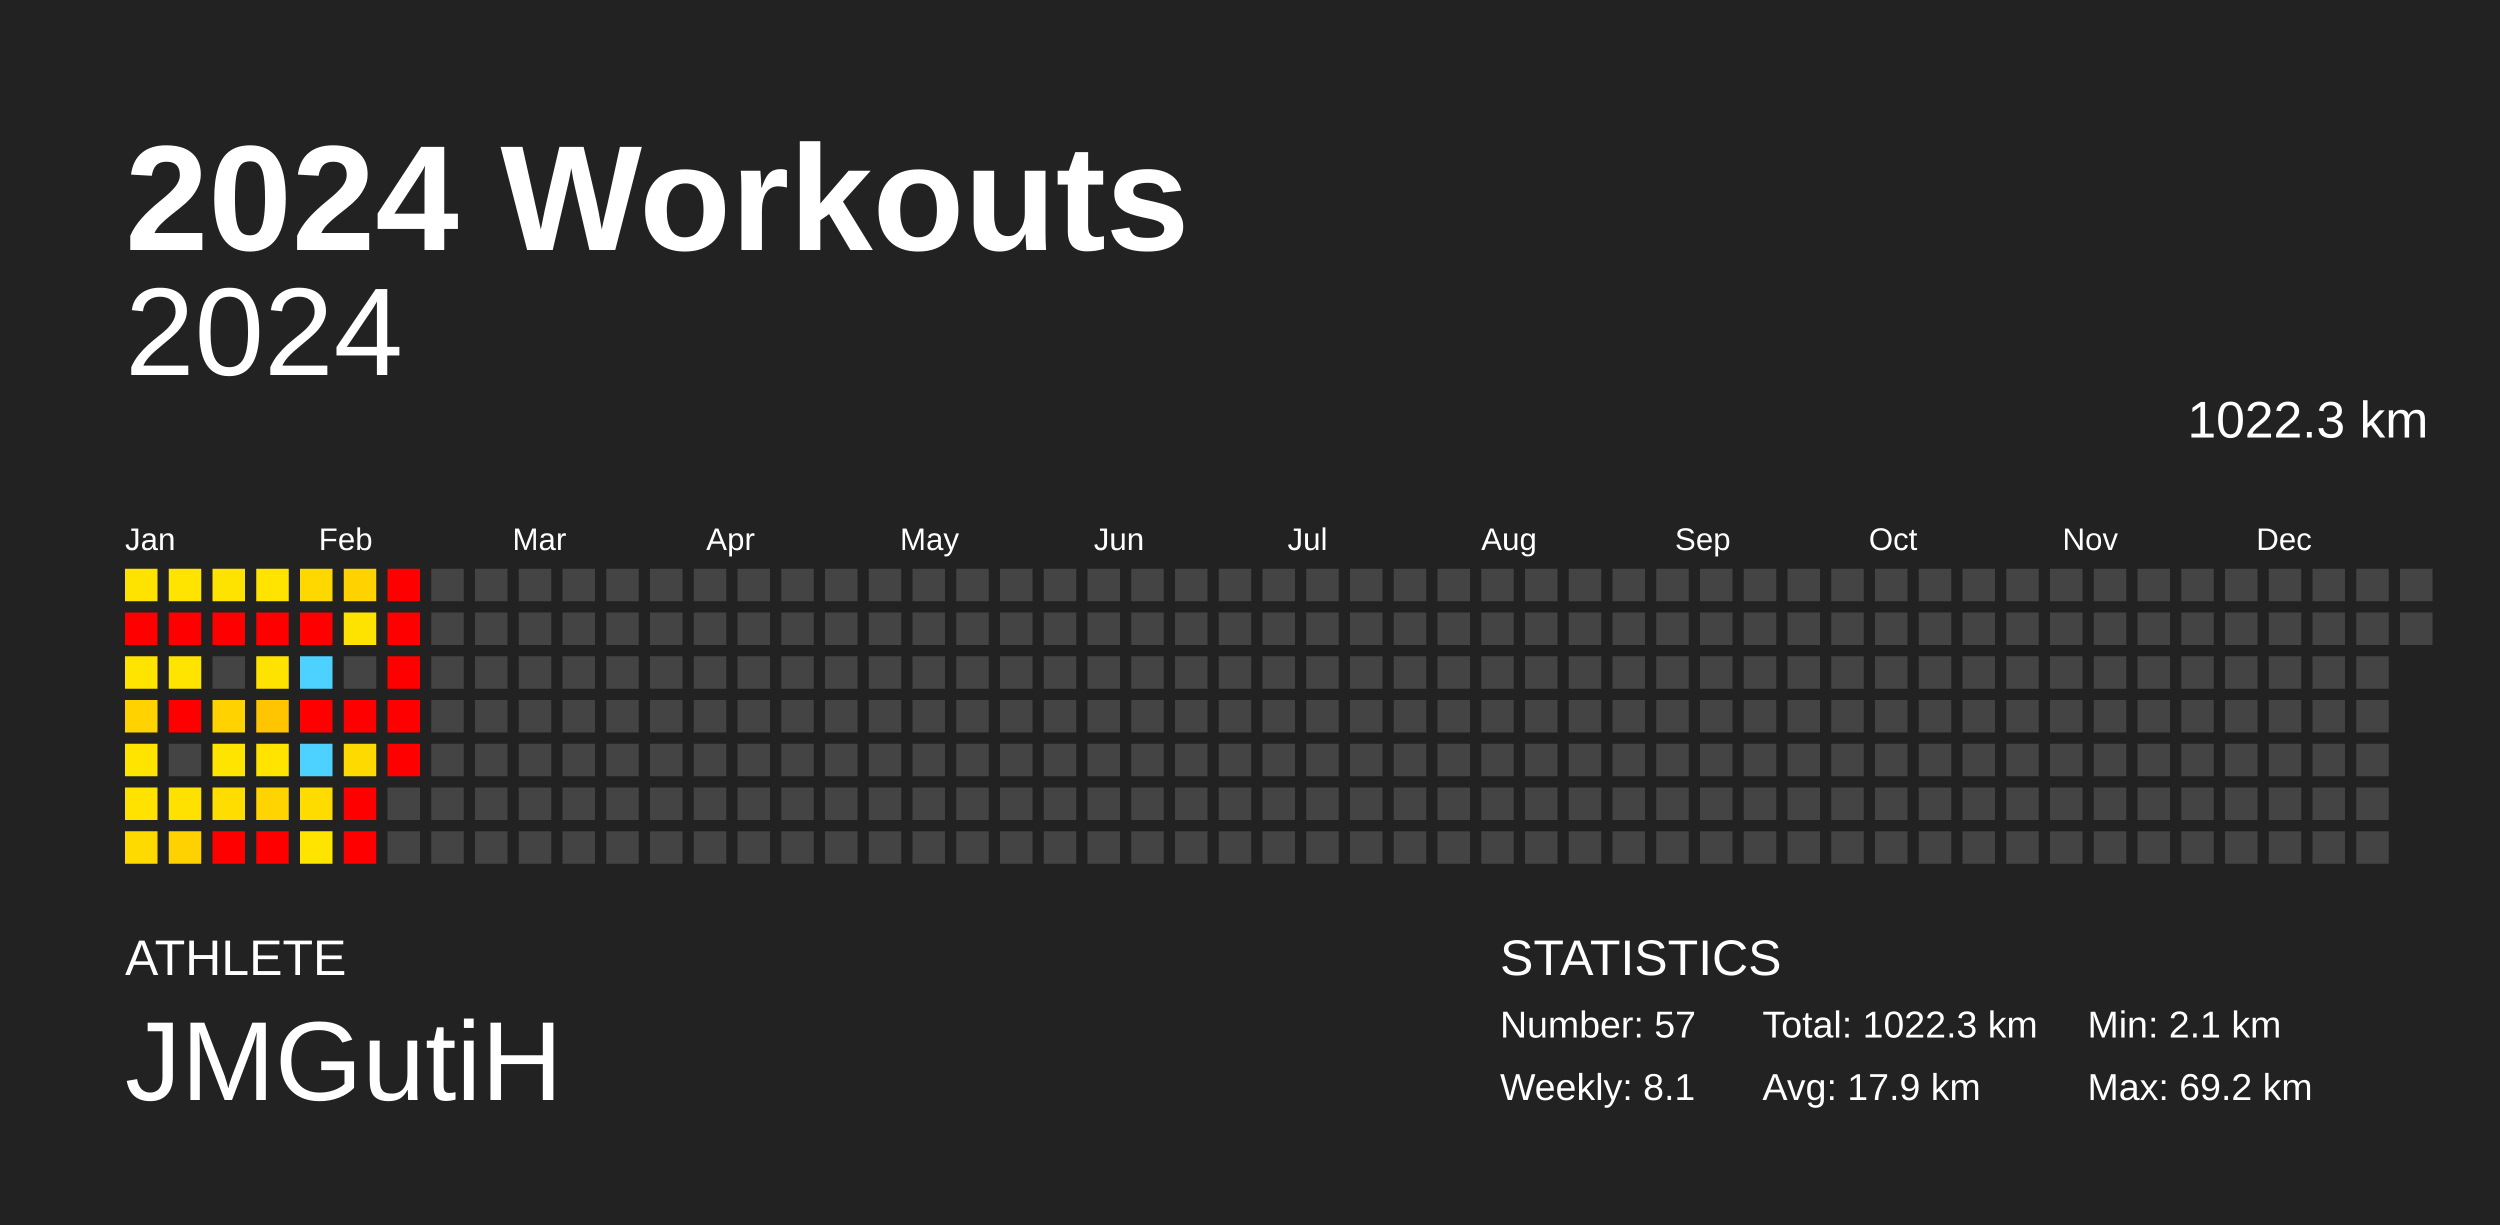
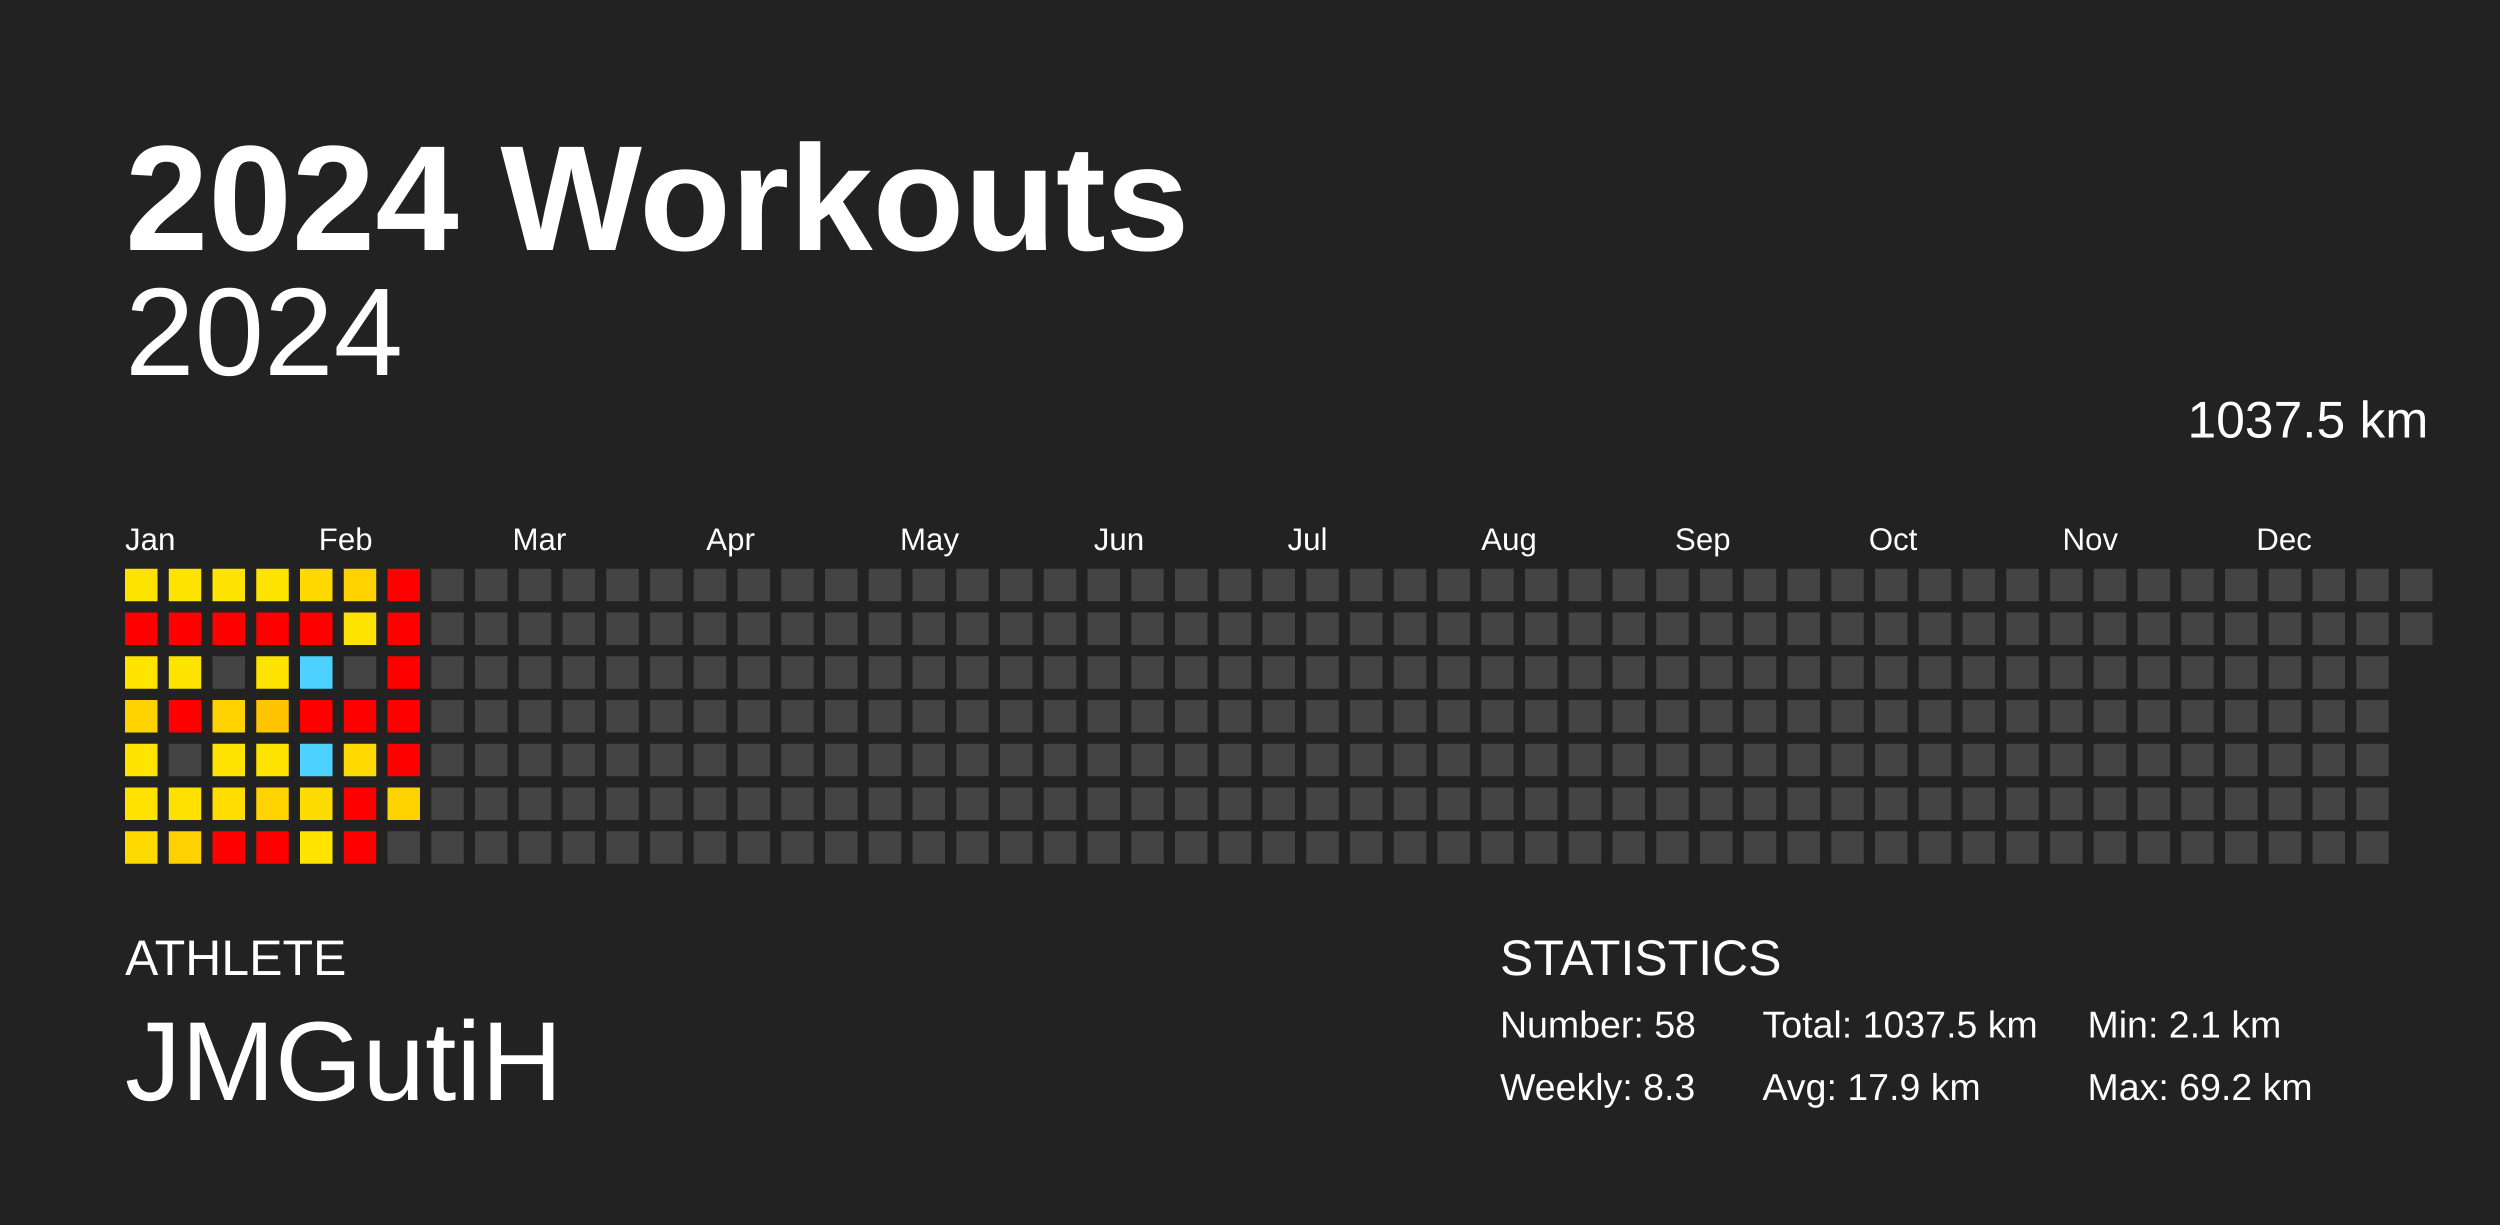
<svg xmlns="http://www.w3.org/2000/svg" baseProfile="full" height="98mm" version="1.1" viewBox="0,0,200,98" width="200mm">
  <defs />
  <rect fill="#222222" height="98" width="200" x="0" y="0" />
  <text fill="#FFFFFF" style="font-size:12px; font-family:Arial; font-weight:bold;" x="10" y="20">2024 Workouts</text>
  <text fill="#FFFFFF" style="font-size:4px; font-family:Arial" x="10" y="78">ATHLETE</text>
  <text fill="#FFFFFF" style="font-size:9px; font-family:Arial" x="10" y="88">JMGutiH</text>
  <text fill="#FFFFFF" style="font-size:4px; font-family:Arial" x="120" y="78">STATISTICS</text>
-   <text fill="#FFFFFF" style="font-size:3px; font-family:Arial" x="120" y="83">Number: 57</text>
-   <text fill="#FFFFFF" style="font-size:3px; font-family:Arial" x="120" y="88">Weekly: 8.1</text>
-   <text fill="#FFFFFF" style="font-size:3px; font-family:Arial" x="141" y="83">Total: 1022.3 km</text>
+   <text fill="#FFFFFF" style="font-size:3px; font-family:Arial" x="120" y="83">Number: 58</text>
+   <text fill="#FFFFFF" style="font-size:3px; font-family:Arial" x="120" y="88">Weekly: 8.3</text>
+   <text fill="#FFFFFF" style="font-size:3px; font-family:Arial" x="141" y="83">Total: 1037.5 km</text>
  <text fill="#FFFFFF" style="font-size:3px; font-family:Arial" x="141" y="88">Avg: 17.9 km</text>
  <text fill="#FFFFFF" style="font-size:3px; font-family:Arial" x="167" y="83">Min: 2.1 km</text>
  <text fill="#FFFFFF" style="font-size:3px; font-family:Arial" x="167" y="88">Max: 69.2 km</text>
  <text alignment-baseline="hanging" fill="#FFFFFF" style="font-size:10.0px; font-family:Arial;" x="10" y="30">2024</text>
-   <text alignment-baseline="hanging" fill="#FFFFFF" style="font-size:4.125px; font-family:Arial;" x="175" y="35">1022.3 km</text>
+   <text alignment-baseline="hanging" fill="#FFFFFF" style="font-size:4.125px; font-family:Arial;" x="175" y="35">1037.5 km</text>
  <text fill="#FFFFFF" style="font-size:2.5px; font-family:Arial" x="10.0" y="44">Jan</text>
  <text fill="#FFFFFF" style="font-size:2.5px; font-family:Arial" x="25.5" y="44">Feb</text>
  <text fill="#FFFFFF" style="font-size:2.5px; font-family:Arial" x="41.0" y="44">Mar</text>
  <text fill="#FFFFFF" style="font-size:2.5px; font-family:Arial" x="56.5" y="44">Apr</text>
  <text fill="#FFFFFF" style="font-size:2.5px; font-family:Arial" x="72.0" y="44">May</text>
  <text fill="#FFFFFF" style="font-size:2.5px; font-family:Arial" x="87.5" y="44">Jun</text>
  <text fill="#FFFFFF" style="font-size:2.5px; font-family:Arial" x="103.0" y="44">Jul</text>
  <text fill="#FFFFFF" style="font-size:2.5px; font-family:Arial" x="118.5" y="44">Aug</text>
  <text fill="#FFFFFF" style="font-size:2.5px; font-family:Arial" x="134.0" y="44">Sep</text>
  <text fill="#FFFFFF" style="font-size:2.5px; font-family:Arial" x="149.5" y="44">Oct</text>
  <text fill="#FFFFFF" style="font-size:2.5px; font-family:Arial" x="165.0" y="44">Nov</text>
  <text fill="#FFFFFF" style="font-size:2.5px; font-family:Arial" x="180.5" y="44">Dec</text>
  <rect fill="#ffe300" height="2.6" width="2.6" x="10.0" y="45.5" />
  <rect fill="red" height="2.6" width="2.6" x="10.0" y="49.0" />
  <rect fill="#ffe400" height="2.6" width="2.6" x="10.0" y="52.5" />
  <rect fill="#ffd200" height="2.6" width="2.6" x="10.0" y="56.0" />
  <rect fill="#ffe400" height="2.6" width="2.6" x="10.0" y="59.5" />
  <rect fill="#ffe200" height="2.6" width="2.6" x="10.0" y="63.0" />
  <rect fill="#ffda00" height="2.6" width="2.6" x="10.0" y="66.5" />
  <rect fill="#ffe400" height="2.6" width="2.6" x="13.5" y="45.5" />
  <rect fill="red" height="2.6" width="2.6" x="13.5" y="49.0" />
  <rect fill="#ffe400" height="2.6" width="2.6" x="13.5" y="52.5" />
  <rect fill="red" height="2.6" width="2.6" x="13.5" y="56.0" />
  <rect fill="#444444" height="2.6" width="2.6" x="13.5" y="59.5" />
  <rect fill="#ffe100" height="2.6" width="2.6" x="13.5" y="63.0" />
  <rect fill="#ffd100" height="2.6" width="2.6" x="13.5" y="66.5" />
  <rect fill="#ffe300" height="2.6" width="2.6" x="17.0" y="45.5" />
  <rect fill="red" height="2.6" width="2.6" x="17.0" y="49.0" />
  <rect fill="#444444" height="2.6" width="2.6" x="17.0" y="52.5" />
  <rect fill="#ffd200" height="2.6" width="2.6" x="17.0" y="56.0" />
  <rect fill="#ffe400" height="2.6" width="2.6" x="17.0" y="59.5" />
  <rect fill="#ffdd00" height="2.6" width="2.6" x="17.0" y="63.0" />
  <rect fill="red" height="2.6" width="2.6" x="17.0" y="66.5" />
  <rect fill="#ffe400" height="2.6" width="2.6" x="20.5" y="45.5" />
  <rect fill="red" height="2.6" width="2.6" x="20.5" y="49.0" />
  <rect fill="#ffe300" height="2.6" width="2.6" x="20.5" y="52.5" />
  <rect fill="#ffc500" height="2.6" width="2.6" x="20.5" y="56.0" />
  <rect fill="#ffe400" height="2.6" width="2.6" x="20.5" y="59.5" />
  <rect fill="#ffd400" height="2.6" width="2.6" x="20.5" y="63.0" />
  <rect fill="red" height="2.6" width="2.6" x="20.5" y="66.5" />
  <rect fill="#ffd800" height="2.6" width="2.6" x="24.0" y="45.5" />
  <rect fill="red" height="2.6" width="2.6" x="24.0" y="49.0" />
  <rect fill="#4dd2ff" height="2.6" width="2.6" x="24.0" y="52.5" />
  <rect fill="red" height="2.6" width="2.6" x="24.0" y="56.0" />
  <rect fill="#4dd2ff" height="2.6" width="2.6" x="24.0" y="59.5" />
  <rect fill="#ffdc00" height="2.6" width="2.6" x="24.0" y="63.0" />
  <rect fill="#ffe400" height="2.6" width="2.6" x="24.0" y="66.5" />
  <rect fill="#ffd200" height="2.6" width="2.6" x="27.5" y="45.5" />
  <rect fill="#ffe300" height="2.6" width="2.6" x="27.5" y="49.0" />
  <rect fill="#444444" height="2.6" width="2.6" x="27.5" y="52.5" />
  <rect fill="red" height="2.6" width="2.6" x="27.5" y="56.0" />
  <rect fill="#ffda00" height="2.6" width="2.6" x="27.5" y="59.5" />
  <rect fill="red" height="2.6" width="2.6" x="27.5" y="63.0" />
  <rect fill="red" height="2.6" width="2.6" x="27.5" y="66.5" />
  <rect fill="red" height="2.6" width="2.6" x="31.0" y="45.5" />
  <rect fill="red" height="2.6" width="2.6" x="31.0" y="49.0" />
  <rect fill="red" height="2.6" width="2.6" x="31.0" y="52.5" />
  <rect fill="red" height="2.6" width="2.6" x="31.0" y="56.0" />
  <rect fill="red" height="2.6" width="2.6" x="31.0" y="59.5" />
-   <rect fill="#444444" height="2.6" width="2.6" x="31.0" y="63.0" />
+   <rect fill="#ffd200" height="2.6" width="2.6" x="31.0" y="63.0" />
  <rect fill="#444444" height="2.6" width="2.6" x="31.0" y="66.5" />
  <rect fill="#444444" height="2.6" width="2.6" x="34.5" y="45.5" />
  <rect fill="#444444" height="2.6" width="2.6" x="34.5" y="49.0" />
  <rect fill="#444444" height="2.6" width="2.6" x="34.5" y="52.5" />
  <rect fill="#444444" height="2.6" width="2.6" x="34.5" y="56.0" />
  <rect fill="#444444" height="2.6" width="2.6" x="34.5" y="59.5" />
  <rect fill="#444444" height="2.6" width="2.6" x="34.5" y="63.0" />
  <rect fill="#444444" height="2.6" width="2.6" x="34.5" y="66.5" />
  <rect fill="#444444" height="2.6" width="2.6" x="38.0" y="45.5" />
  <rect fill="#444444" height="2.6" width="2.6" x="38.0" y="49.0" />
  <rect fill="#444444" height="2.6" width="2.6" x="38.0" y="52.5" />
  <rect fill="#444444" height="2.6" width="2.6" x="38.0" y="56.0" />
  <rect fill="#444444" height="2.6" width="2.6" x="38.0" y="59.5" />
  <rect fill="#444444" height="2.6" width="2.6" x="38.0" y="63.0" />
  <rect fill="#444444" height="2.6" width="2.6" x="38.0" y="66.5" />
  <rect fill="#444444" height="2.6" width="2.6" x="41.5" y="45.5" />
  <rect fill="#444444" height="2.6" width="2.6" x="41.5" y="49.0" />
  <rect fill="#444444" height="2.6" width="2.6" x="41.5" y="52.5" />
  <rect fill="#444444" height="2.6" width="2.6" x="41.5" y="56.0" />
  <rect fill="#444444" height="2.6" width="2.6" x="41.5" y="59.5" />
  <rect fill="#444444" height="2.6" width="2.6" x="41.5" y="63.0" />
  <rect fill="#444444" height="2.6" width="2.6" x="41.5" y="66.5" />
  <rect fill="#444444" height="2.6" width="2.6" x="45.0" y="45.5" />
  <rect fill="#444444" height="2.6" width="2.6" x="45.0" y="49.0" />
  <rect fill="#444444" height="2.6" width="2.6" x="45.0" y="52.5" />
  <rect fill="#444444" height="2.6" width="2.6" x="45.0" y="56.0" />
  <rect fill="#444444" height="2.6" width="2.6" x="45.0" y="59.5" />
  <rect fill="#444444" height="2.6" width="2.6" x="45.0" y="63.0" />
  <rect fill="#444444" height="2.6" width="2.6" x="45.0" y="66.5" />
  <rect fill="#444444" height="2.6" width="2.6" x="48.5" y="45.5" />
  <rect fill="#444444" height="2.6" width="2.6" x="48.5" y="49.0" />
  <rect fill="#444444" height="2.6" width="2.6" x="48.5" y="52.5" />
  <rect fill="#444444" height="2.6" width="2.6" x="48.5" y="56.0" />
  <rect fill="#444444" height="2.6" width="2.6" x="48.5" y="59.5" />
  <rect fill="#444444" height="2.6" width="2.6" x="48.5" y="63.0" />
  <rect fill="#444444" height="2.6" width="2.6" x="48.5" y="66.5" />
  <rect fill="#444444" height="2.6" width="2.6" x="52.0" y="45.5" />
  <rect fill="#444444" height="2.6" width="2.6" x="52.0" y="49.0" />
  <rect fill="#444444" height="2.6" width="2.6" x="52.0" y="52.5" />
  <rect fill="#444444" height="2.6" width="2.6" x="52.0" y="56.0" />
  <rect fill="#444444" height="2.6" width="2.6" x="52.0" y="59.5" />
  <rect fill="#444444" height="2.6" width="2.6" x="52.0" y="63.0" />
  <rect fill="#444444" height="2.6" width="2.6" x="52.0" y="66.5" />
  <rect fill="#444444" height="2.6" width="2.6" x="55.5" y="45.5" />
  <rect fill="#444444" height="2.6" width="2.6" x="55.5" y="49.0" />
  <rect fill="#444444" height="2.6" width="2.6" x="55.5" y="52.5" />
  <rect fill="#444444" height="2.6" width="2.6" x="55.5" y="56.0" />
  <rect fill="#444444" height="2.6" width="2.6" x="55.5" y="59.5" />
  <rect fill="#444444" height="2.6" width="2.6" x="55.5" y="63.0" />
  <rect fill="#444444" height="2.6" width="2.6" x="55.5" y="66.5" />
  <rect fill="#444444" height="2.6" width="2.6" x="59.0" y="45.5" />
  <rect fill="#444444" height="2.6" width="2.6" x="59.0" y="49.0" />
  <rect fill="#444444" height="2.6" width="2.6" x="59.0" y="52.5" />
  <rect fill="#444444" height="2.6" width="2.6" x="59.0" y="56.0" />
  <rect fill="#444444" height="2.6" width="2.6" x="59.0" y="59.5" />
  <rect fill="#444444" height="2.6" width="2.6" x="59.0" y="63.0" />
  <rect fill="#444444" height="2.6" width="2.6" x="59.0" y="66.5" />
  <rect fill="#444444" height="2.6" width="2.6" x="62.5" y="45.5" />
  <rect fill="#444444" height="2.6" width="2.6" x="62.5" y="49.0" />
  <rect fill="#444444" height="2.6" width="2.6" x="62.5" y="52.5" />
  <rect fill="#444444" height="2.6" width="2.6" x="62.5" y="56.0" />
  <rect fill="#444444" height="2.6" width="2.6" x="62.5" y="59.5" />
  <rect fill="#444444" height="2.6" width="2.6" x="62.5" y="63.0" />
  <rect fill="#444444" height="2.6" width="2.6" x="62.5" y="66.5" />
  <rect fill="#444444" height="2.6" width="2.6" x="66.0" y="45.5" />
  <rect fill="#444444" height="2.6" width="2.6" x="66.0" y="49.0" />
  <rect fill="#444444" height="2.6" width="2.6" x="66.0" y="52.5" />
  <rect fill="#444444" height="2.6" width="2.6" x="66.0" y="56.0" />
  <rect fill="#444444" height="2.6" width="2.6" x="66.0" y="59.5" />
  <rect fill="#444444" height="2.6" width="2.6" x="66.0" y="63.0" />
  <rect fill="#444444" height="2.6" width="2.6" x="66.0" y="66.5" />
  <rect fill="#444444" height="2.6" width="2.6" x="69.5" y="45.5" />
  <rect fill="#444444" height="2.6" width="2.6" x="69.5" y="49.0" />
  <rect fill="#444444" height="2.6" width="2.6" x="69.5" y="52.5" />
  <rect fill="#444444" height="2.6" width="2.6" x="69.5" y="56.0" />
  <rect fill="#444444" height="2.6" width="2.6" x="69.5" y="59.5" />
  <rect fill="#444444" height="2.6" width="2.6" x="69.5" y="63.0" />
  <rect fill="#444444" height="2.6" width="2.6" x="69.5" y="66.5" />
  <rect fill="#444444" height="2.6" width="2.6" x="73.0" y="45.5" />
  <rect fill="#444444" height="2.6" width="2.6" x="73.0" y="49.0" />
  <rect fill="#444444" height="2.6" width="2.6" x="73.0" y="52.5" />
  <rect fill="#444444" height="2.6" width="2.6" x="73.0" y="56.0" />
  <rect fill="#444444" height="2.6" width="2.6" x="73.0" y="59.5" />
  <rect fill="#444444" height="2.6" width="2.6" x="73.0" y="63.0" />
  <rect fill="#444444" height="2.6" width="2.6" x="73.0" y="66.5" />
  <rect fill="#444444" height="2.6" width="2.6" x="76.5" y="45.5" />
  <rect fill="#444444" height="2.6" width="2.6" x="76.5" y="49.0" />
  <rect fill="#444444" height="2.6" width="2.6" x="76.5" y="52.5" />
  <rect fill="#444444" height="2.6" width="2.6" x="76.5" y="56.0" />
  <rect fill="#444444" height="2.6" width="2.6" x="76.5" y="59.5" />
  <rect fill="#444444" height="2.6" width="2.6" x="76.5" y="63.0" />
  <rect fill="#444444" height="2.6" width="2.6" x="76.5" y="66.5" />
  <rect fill="#444444" height="2.6" width="2.6" x="80.0" y="45.5" />
  <rect fill="#444444" height="2.6" width="2.6" x="80.0" y="49.0" />
  <rect fill="#444444" height="2.6" width="2.6" x="80.0" y="52.5" />
  <rect fill="#444444" height="2.6" width="2.6" x="80.0" y="56.0" />
  <rect fill="#444444" height="2.6" width="2.6" x="80.0" y="59.5" />
  <rect fill="#444444" height="2.6" width="2.6" x="80.0" y="63.0" />
  <rect fill="#444444" height="2.6" width="2.6" x="80.0" y="66.5" />
  <rect fill="#444444" height="2.6" width="2.6" x="83.5" y="45.5" />
  <rect fill="#444444" height="2.6" width="2.6" x="83.5" y="49.0" />
  <rect fill="#444444" height="2.6" width="2.6" x="83.5" y="52.5" />
  <rect fill="#444444" height="2.6" width="2.6" x="83.5" y="56.0" />
  <rect fill="#444444" height="2.6" width="2.6" x="83.5" y="59.5" />
  <rect fill="#444444" height="2.6" width="2.6" x="83.5" y="63.0" />
  <rect fill="#444444" height="2.6" width="2.6" x="83.5" y="66.5" />
  <rect fill="#444444" height="2.6" width="2.6" x="87.0" y="45.5" />
  <rect fill="#444444" height="2.6" width="2.6" x="87.0" y="49.0" />
  <rect fill="#444444" height="2.6" width="2.6" x="87.0" y="52.5" />
  <rect fill="#444444" height="2.6" width="2.6" x="87.0" y="56.0" />
  <rect fill="#444444" height="2.6" width="2.6" x="87.0" y="59.5" />
  <rect fill="#444444" height="2.6" width="2.6" x="87.0" y="63.0" />
  <rect fill="#444444" height="2.6" width="2.6" x="87.0" y="66.5" />
  <rect fill="#444444" height="2.6" width="2.6" x="90.5" y="45.5" />
  <rect fill="#444444" height="2.6" width="2.6" x="90.5" y="49.0" />
  <rect fill="#444444" height="2.6" width="2.6" x="90.5" y="52.5" />
  <rect fill="#444444" height="2.6" width="2.6" x="90.5" y="56.0" />
  <rect fill="#444444" height="2.6" width="2.6" x="90.5" y="59.5" />
  <rect fill="#444444" height="2.6" width="2.6" x="90.5" y="63.0" />
  <rect fill="#444444" height="2.6" width="2.6" x="90.5" y="66.5" />
  <rect fill="#444444" height="2.6" width="2.6" x="94.0" y="45.5" />
  <rect fill="#444444" height="2.6" width="2.6" x="94.0" y="49.0" />
  <rect fill="#444444" height="2.6" width="2.6" x="94.0" y="52.5" />
  <rect fill="#444444" height="2.6" width="2.6" x="94.0" y="56.0" />
  <rect fill="#444444" height="2.6" width="2.6" x="94.0" y="59.5" />
  <rect fill="#444444" height="2.6" width="2.6" x="94.0" y="63.0" />
  <rect fill="#444444" height="2.6" width="2.6" x="94.0" y="66.5" />
  <rect fill="#444444" height="2.6" width="2.6" x="97.5" y="45.5" />
  <rect fill="#444444" height="2.6" width="2.6" x="97.5" y="49.0" />
  <rect fill="#444444" height="2.6" width="2.6" x="97.5" y="52.5" />
  <rect fill="#444444" height="2.6" width="2.6" x="97.5" y="56.0" />
  <rect fill="#444444" height="2.6" width="2.6" x="97.5" y="59.5" />
  <rect fill="#444444" height="2.6" width="2.6" x="97.5" y="63.0" />
  <rect fill="#444444" height="2.6" width="2.6" x="97.5" y="66.5" />
  <rect fill="#444444" height="2.6" width="2.6" x="101.0" y="45.5" />
  <rect fill="#444444" height="2.6" width="2.6" x="101.0" y="49.0" />
  <rect fill="#444444" height="2.6" width="2.6" x="101.0" y="52.5" />
  <rect fill="#444444" height="2.6" width="2.6" x="101.0" y="56.0" />
  <rect fill="#444444" height="2.6" width="2.6" x="101.0" y="59.5" />
  <rect fill="#444444" height="2.6" width="2.6" x="101.0" y="63.0" />
  <rect fill="#444444" height="2.6" width="2.6" x="101.0" y="66.5" />
  <rect fill="#444444" height="2.6" width="2.6" x="104.5" y="45.5" />
  <rect fill="#444444" height="2.6" width="2.6" x="104.5" y="49.0" />
  <rect fill="#444444" height="2.6" width="2.6" x="104.5" y="52.5" />
  <rect fill="#444444" height="2.6" width="2.6" x="104.5" y="56.0" />
  <rect fill="#444444" height="2.6" width="2.6" x="104.5" y="59.5" />
  <rect fill="#444444" height="2.6" width="2.6" x="104.5" y="63.0" />
  <rect fill="#444444" height="2.6" width="2.6" x="104.5" y="66.5" />
  <rect fill="#444444" height="2.6" width="2.6" x="108.0" y="45.5" />
  <rect fill="#444444" height="2.6" width="2.6" x="108.0" y="49.0" />
  <rect fill="#444444" height="2.6" width="2.6" x="108.0" y="52.5" />
  <rect fill="#444444" height="2.6" width="2.6" x="108.0" y="56.0" />
  <rect fill="#444444" height="2.6" width="2.6" x="108.0" y="59.5" />
  <rect fill="#444444" height="2.6" width="2.6" x="108.0" y="63.0" />
  <rect fill="#444444" height="2.6" width="2.6" x="108.0" y="66.5" />
  <rect fill="#444444" height="2.6" width="2.6" x="111.5" y="45.5" />
  <rect fill="#444444" height="2.6" width="2.6" x="111.5" y="49.0" />
  <rect fill="#444444" height="2.6" width="2.6" x="111.5" y="52.5" />
  <rect fill="#444444" height="2.6" width="2.6" x="111.5" y="56.0" />
  <rect fill="#444444" height="2.6" width="2.6" x="111.5" y="59.5" />
  <rect fill="#444444" height="2.6" width="2.6" x="111.5" y="63.0" />
  <rect fill="#444444" height="2.6" width="2.6" x="111.5" y="66.5" />
  <rect fill="#444444" height="2.6" width="2.6" x="115.0" y="45.5" />
  <rect fill="#444444" height="2.6" width="2.6" x="115.0" y="49.0" />
  <rect fill="#444444" height="2.6" width="2.6" x="115.0" y="52.5" />
  <rect fill="#444444" height="2.6" width="2.6" x="115.0" y="56.0" />
  <rect fill="#444444" height="2.6" width="2.6" x="115.0" y="59.5" />
  <rect fill="#444444" height="2.6" width="2.6" x="115.0" y="63.0" />
  <rect fill="#444444" height="2.6" width="2.6" x="115.0" y="66.5" />
  <rect fill="#444444" height="2.6" width="2.6" x="118.5" y="45.5" />
  <rect fill="#444444" height="2.6" width="2.6" x="118.5" y="49.0" />
  <rect fill="#444444" height="2.6" width="2.6" x="118.5" y="52.5" />
  <rect fill="#444444" height="2.6" width="2.6" x="118.5" y="56.0" />
  <rect fill="#444444" height="2.6" width="2.6" x="118.5" y="59.5" />
  <rect fill="#444444" height="2.6" width="2.6" x="118.5" y="63.0" />
  <rect fill="#444444" height="2.6" width="2.6" x="118.5" y="66.5" />
  <rect fill="#444444" height="2.6" width="2.6" x="122.0" y="45.5" />
  <rect fill="#444444" height="2.6" width="2.6" x="122.0" y="49.0" />
  <rect fill="#444444" height="2.6" width="2.6" x="122.0" y="52.5" />
  <rect fill="#444444" height="2.6" width="2.6" x="122.0" y="56.0" />
  <rect fill="#444444" height="2.6" width="2.6" x="122.0" y="59.5" />
  <rect fill="#444444" height="2.6" width="2.6" x="122.0" y="63.0" />
  <rect fill="#444444" height="2.6" width="2.6" x="122.0" y="66.5" />
  <rect fill="#444444" height="2.6" width="2.6" x="125.5" y="45.5" />
  <rect fill="#444444" height="2.6" width="2.6" x="125.5" y="49.0" />
  <rect fill="#444444" height="2.6" width="2.6" x="125.5" y="52.5" />
  <rect fill="#444444" height="2.6" width="2.6" x="125.5" y="56.0" />
  <rect fill="#444444" height="2.6" width="2.6" x="125.5" y="59.5" />
  <rect fill="#444444" height="2.6" width="2.6" x="125.5" y="63.0" />
  <rect fill="#444444" height="2.6" width="2.6" x="125.5" y="66.5" />
  <rect fill="#444444" height="2.6" width="2.6" x="129.0" y="45.5" />
  <rect fill="#444444" height="2.6" width="2.6" x="129.0" y="49.0" />
  <rect fill="#444444" height="2.6" width="2.6" x="129.0" y="52.5" />
  <rect fill="#444444" height="2.6" width="2.6" x="129.0" y="56.0" />
  <rect fill="#444444" height="2.6" width="2.6" x="129.0" y="59.5" />
  <rect fill="#444444" height="2.6" width="2.6" x="129.0" y="63.0" />
  <rect fill="#444444" height="2.6" width="2.6" x="129.0" y="66.5" />
  <rect fill="#444444" height="2.6" width="2.6" x="132.5" y="45.5" />
  <rect fill="#444444" height="2.6" width="2.6" x="132.5" y="49.0" />
  <rect fill="#444444" height="2.6" width="2.6" x="132.5" y="52.5" />
  <rect fill="#444444" height="2.6" width="2.6" x="132.5" y="56.0" />
  <rect fill="#444444" height="2.6" width="2.6" x="132.5" y="59.5" />
  <rect fill="#444444" height="2.6" width="2.6" x="132.5" y="63.0" />
  <rect fill="#444444" height="2.6" width="2.6" x="132.5" y="66.5" />
  <rect fill="#444444" height="2.6" width="2.6" x="136.0" y="45.5" />
  <rect fill="#444444" height="2.6" width="2.6" x="136.0" y="49.0" />
  <rect fill="#444444" height="2.6" width="2.6" x="136.0" y="52.5" />
  <rect fill="#444444" height="2.6" width="2.6" x="136.0" y="56.0" />
  <rect fill="#444444" height="2.6" width="2.6" x="136.0" y="59.5" />
  <rect fill="#444444" height="2.6" width="2.6" x="136.0" y="63.0" />
  <rect fill="#444444" height="2.6" width="2.6" x="136.0" y="66.5" />
  <rect fill="#444444" height="2.6" width="2.6" x="139.5" y="45.5" />
  <rect fill="#444444" height="2.6" width="2.6" x="139.5" y="49.0" />
  <rect fill="#444444" height="2.6" width="2.6" x="139.5" y="52.5" />
  <rect fill="#444444" height="2.6" width="2.6" x="139.5" y="56.0" />
  <rect fill="#444444" height="2.6" width="2.6" x="139.5" y="59.5" />
  <rect fill="#444444" height="2.6" width="2.6" x="139.5" y="63.0" />
  <rect fill="#444444" height="2.6" width="2.6" x="139.5" y="66.5" />
  <rect fill="#444444" height="2.6" width="2.6" x="143.0" y="45.5" />
  <rect fill="#444444" height="2.6" width="2.6" x="143.0" y="49.0" />
  <rect fill="#444444" height="2.6" width="2.6" x="143.0" y="52.5" />
  <rect fill="#444444" height="2.6" width="2.6" x="143.0" y="56.0" />
  <rect fill="#444444" height="2.6" width="2.6" x="143.0" y="59.5" />
  <rect fill="#444444" height="2.6" width="2.6" x="143.0" y="63.0" />
  <rect fill="#444444" height="2.6" width="2.6" x="143.0" y="66.5" />
  <rect fill="#444444" height="2.6" width="2.6" x="146.5" y="45.5" />
  <rect fill="#444444" height="2.6" width="2.6" x="146.5" y="49.0" />
  <rect fill="#444444" height="2.6" width="2.6" x="146.5" y="52.5" />
  <rect fill="#444444" height="2.6" width="2.6" x="146.5" y="56.0" />
  <rect fill="#444444" height="2.6" width="2.6" x="146.5" y="59.5" />
  <rect fill="#444444" height="2.6" width="2.6" x="146.5" y="63.0" />
  <rect fill="#444444" height="2.6" width="2.6" x="146.5" y="66.5" />
  <rect fill="#444444" height="2.6" width="2.6" x="150.0" y="45.5" />
  <rect fill="#444444" height="2.6" width="2.6" x="150.0" y="49.0" />
  <rect fill="#444444" height="2.6" width="2.6" x="150.0" y="52.5" />
  <rect fill="#444444" height="2.6" width="2.6" x="150.0" y="56.0" />
  <rect fill="#444444" height="2.6" width="2.6" x="150.0" y="59.5" />
  <rect fill="#444444" height="2.6" width="2.6" x="150.0" y="63.0" />
  <rect fill="#444444" height="2.6" width="2.6" x="150.0" y="66.5" />
  <rect fill="#444444" height="2.6" width="2.6" x="153.5" y="45.5" />
  <rect fill="#444444" height="2.6" width="2.6" x="153.5" y="49.0" />
  <rect fill="#444444" height="2.6" width="2.6" x="153.5" y="52.5" />
  <rect fill="#444444" height="2.6" width="2.6" x="153.5" y="56.0" />
  <rect fill="#444444" height="2.6" width="2.6" x="153.5" y="59.5" />
  <rect fill="#444444" height="2.6" width="2.6" x="153.5" y="63.0" />
  <rect fill="#444444" height="2.6" width="2.6" x="153.5" y="66.5" />
  <rect fill="#444444" height="2.6" width="2.6" x="157.0" y="45.5" />
  <rect fill="#444444" height="2.6" width="2.6" x="157.0" y="49.0" />
  <rect fill="#444444" height="2.6" width="2.6" x="157.0" y="52.5" />
  <rect fill="#444444" height="2.6" width="2.6" x="157.0" y="56.0" />
  <rect fill="#444444" height="2.6" width="2.6" x="157.0" y="59.5" />
  <rect fill="#444444" height="2.6" width="2.6" x="157.0" y="63.0" />
  <rect fill="#444444" height="2.6" width="2.6" x="157.0" y="66.5" />
  <rect fill="#444444" height="2.6" width="2.6" x="160.5" y="45.5" />
  <rect fill="#444444" height="2.6" width="2.6" x="160.5" y="49.0" />
  <rect fill="#444444" height="2.6" width="2.6" x="160.5" y="52.5" />
  <rect fill="#444444" height="2.6" width="2.6" x="160.5" y="56.0" />
  <rect fill="#444444" height="2.6" width="2.6" x="160.5" y="59.5" />
  <rect fill="#444444" height="2.6" width="2.6" x="160.5" y="63.0" />
  <rect fill="#444444" height="2.6" width="2.6" x="160.5" y="66.5" />
  <rect fill="#444444" height="2.6" width="2.6" x="164.0" y="45.5" />
  <rect fill="#444444" height="2.6" width="2.6" x="164.0" y="49.0" />
  <rect fill="#444444" height="2.6" width="2.6" x="164.0" y="52.5" />
  <rect fill="#444444" height="2.6" width="2.6" x="164.0" y="56.0" />
  <rect fill="#444444" height="2.6" width="2.6" x="164.0" y="59.5" />
  <rect fill="#444444" height="2.6" width="2.6" x="164.0" y="63.0" />
  <rect fill="#444444" height="2.6" width="2.6" x="164.0" y="66.5" />
  <rect fill="#444444" height="2.6" width="2.6" x="167.5" y="45.5" />
  <rect fill="#444444" height="2.6" width="2.6" x="167.5" y="49.0" />
  <rect fill="#444444" height="2.6" width="2.6" x="167.5" y="52.5" />
  <rect fill="#444444" height="2.6" width="2.6" x="167.5" y="56.0" />
  <rect fill="#444444" height="2.6" width="2.6" x="167.5" y="59.5" />
  <rect fill="#444444" height="2.6" width="2.6" x="167.5" y="63.0" />
  <rect fill="#444444" height="2.6" width="2.6" x="167.5" y="66.5" />
  <rect fill="#444444" height="2.6" width="2.6" x="171.0" y="45.5" />
  <rect fill="#444444" height="2.6" width="2.6" x="171.0" y="49.0" />
  <rect fill="#444444" height="2.6" width="2.6" x="171.0" y="52.5" />
  <rect fill="#444444" height="2.6" width="2.6" x="171.0" y="56.0" />
  <rect fill="#444444" height="2.6" width="2.6" x="171.0" y="59.5" />
  <rect fill="#444444" height="2.6" width="2.6" x="171.0" y="63.0" />
  <rect fill="#444444" height="2.6" width="2.6" x="171.0" y="66.5" />
  <rect fill="#444444" height="2.6" width="2.6" x="174.5" y="45.5" />
  <rect fill="#444444" height="2.6" width="2.6" x="174.5" y="49.0" />
  <rect fill="#444444" height="2.6" width="2.6" x="174.5" y="52.5" />
  <rect fill="#444444" height="2.6" width="2.6" x="174.5" y="56.0" />
  <rect fill="#444444" height="2.6" width="2.6" x="174.5" y="59.5" />
  <rect fill="#444444" height="2.6" width="2.6" x="174.5" y="63.0" />
  <rect fill="#444444" height="2.6" width="2.6" x="174.5" y="66.5" />
  <rect fill="#444444" height="2.6" width="2.6" x="178.0" y="45.5" />
  <rect fill="#444444" height="2.6" width="2.6" x="178.0" y="49.0" />
  <rect fill="#444444" height="2.6" width="2.6" x="178.0" y="52.5" />
  <rect fill="#444444" height="2.6" width="2.6" x="178.0" y="56.0" />
  <rect fill="#444444" height="2.6" width="2.6" x="178.0" y="59.5" />
  <rect fill="#444444" height="2.6" width="2.6" x="178.0" y="63.0" />
  <rect fill="#444444" height="2.6" width="2.6" x="178.0" y="66.5" />
  <rect fill="#444444" height="2.6" width="2.6" x="181.5" y="45.5" />
  <rect fill="#444444" height="2.6" width="2.6" x="181.5" y="49.0" />
  <rect fill="#444444" height="2.6" width="2.6" x="181.5" y="52.5" />
  <rect fill="#444444" height="2.6" width="2.6" x="181.5" y="56.0" />
  <rect fill="#444444" height="2.6" width="2.6" x="181.5" y="59.5" />
  <rect fill="#444444" height="2.6" width="2.6" x="181.5" y="63.0" />
  <rect fill="#444444" height="2.6" width="2.6" x="181.5" y="66.5" />
  <rect fill="#444444" height="2.6" width="2.6" x="185.0" y="45.5" />
  <rect fill="#444444" height="2.6" width="2.6" x="185.0" y="49.0" />
  <rect fill="#444444" height="2.6" width="2.6" x="185.0" y="52.5" />
  <rect fill="#444444" height="2.6" width="2.6" x="185.0" y="56.0" />
  <rect fill="#444444" height="2.6" width="2.6" x="185.0" y="59.5" />
  <rect fill="#444444" height="2.6" width="2.6" x="185.0" y="63.0" />
  <rect fill="#444444" height="2.6" width="2.6" x="185.0" y="66.5" />
  <rect fill="#444444" height="2.6" width="2.6" x="188.5" y="45.5" />
  <rect fill="#444444" height="2.6" width="2.6" x="188.5" y="49.0" />
  <rect fill="#444444" height="2.6" width="2.6" x="188.5" y="52.5" />
  <rect fill="#444444" height="2.6" width="2.6" x="188.5" y="56.0" />
  <rect fill="#444444" height="2.6" width="2.6" x="188.5" y="59.5" />
  <rect fill="#444444" height="2.6" width="2.6" x="188.5" y="63.0" />
  <rect fill="#444444" height="2.6" width="2.6" x="188.5" y="66.5" />
  <rect fill="#444444" height="2.6" width="2.6" x="192.0" y="45.5" />
  <rect fill="#444444" height="2.6" width="2.6" x="192.0" y="49.0" />
</svg>
